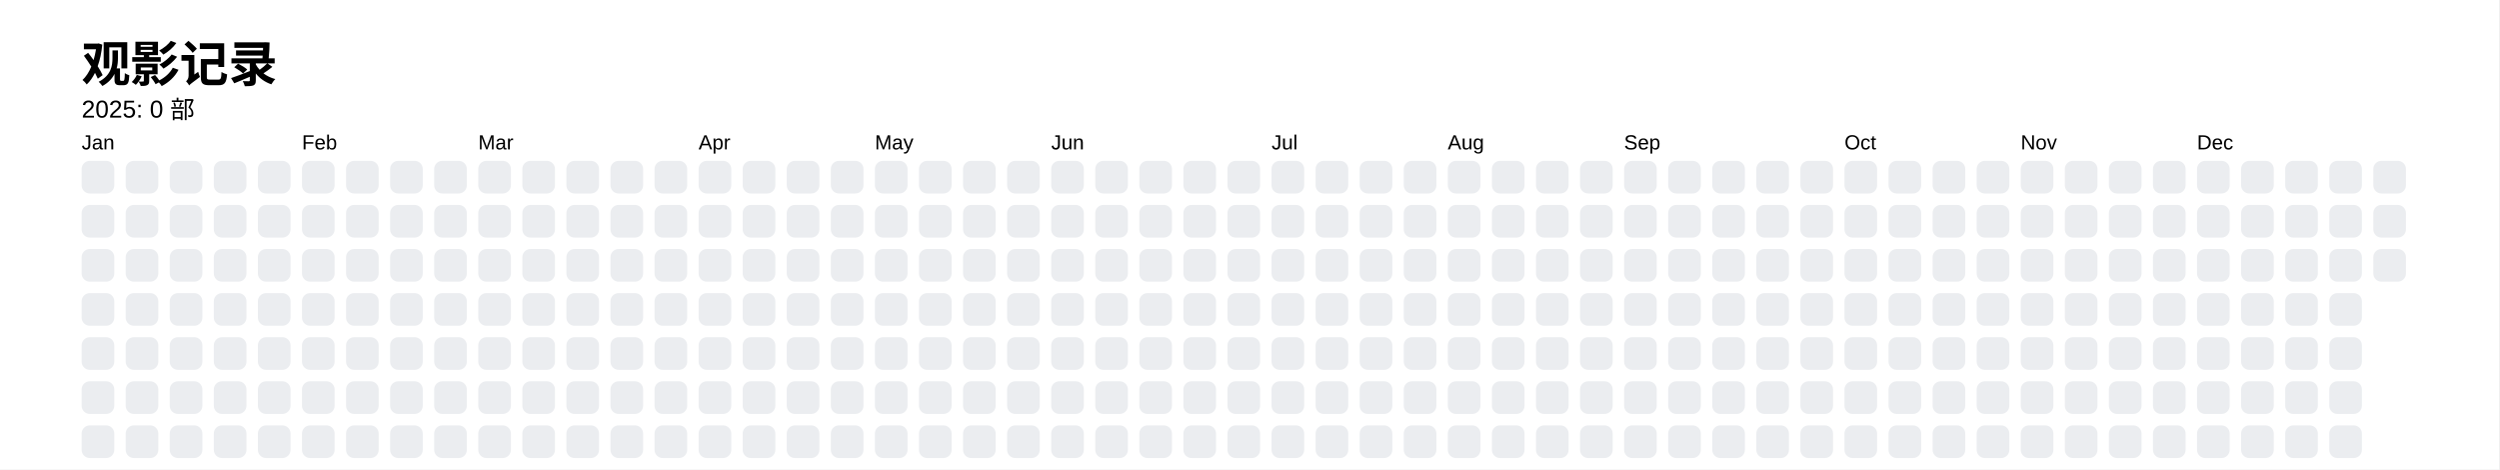
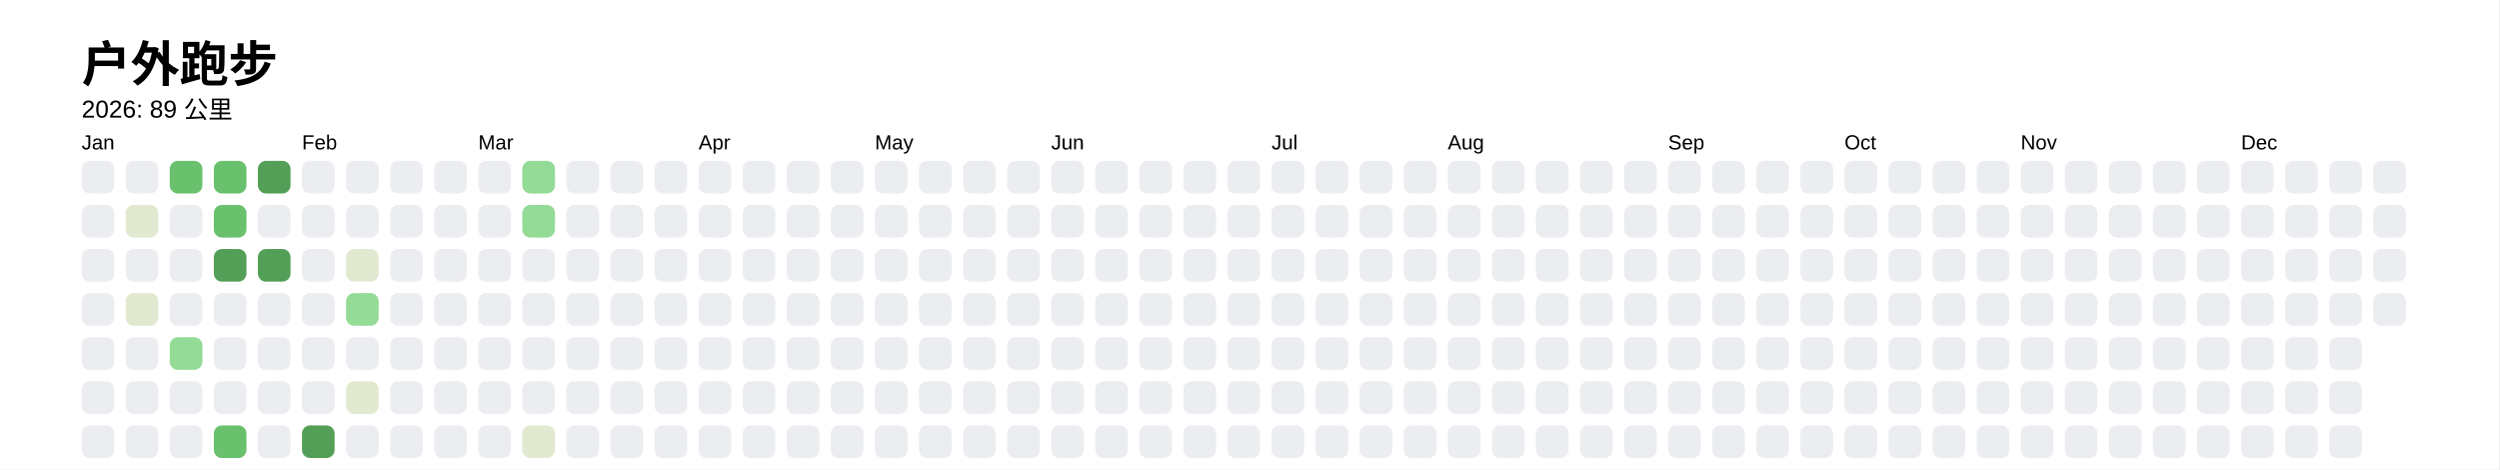
<svg xmlns="http://www.w3.org/2000/svg" baseProfile="full" height="57.5mm" version="1.1" viewBox="0,0,306.2,57.5" width="306.2mm">
  <defs />
  <rect fill="#FFFFFF" height="57.5" width="306.2" x="0" y="0" />
-   <text fill="#000000" style="font-size:6px; font-family:Arial; font-weight:bold;" x="10" y="10">观影记录</text>
-   <text fill="#000000" style="font-size:3px; font-family:Arial;" x="10" y="14.4">2025: 0 部</text>
+   <text fill="#000000" style="font-size:6px; font-family:Arial; font-weight:bold;" x="10" y="10">户外跑步</text>
+   <text fill="#000000" style="font-size:3px; font-family:Arial;" x="10" y="14.4">2026: 89 公里</text>
  <text fill="#000000" style="font-size:2.5px; font-family:Arial" x="10" y="18.3">Jan</text>
  <rect fill="#EBEDF0" height="4" rx="1" ry="1" width="4" x="10" y="19.7" />
  <rect fill="#EBEDF0" height="4" rx="1" ry="1" width="4" x="10" y="25.1" />
  <rect fill="#EBEDF0" height="4" rx="1" ry="1" width="4" x="10" y="30.5" />
  <rect fill="#EBEDF0" height="4" rx="1" ry="1" width="4" x="10" y="35.9" />
  <rect fill="#EBEDF0" height="4" rx="1" ry="1" width="4" x="10" y="41.3" />
  <rect fill="#EBEDF0" height="4" rx="1" ry="1" width="4" x="10" y="46.7" />
  <rect fill="#EBEDF0" height="4" rx="1" ry="1" width="4" x="10" y="52.1" />
  <rect fill="#EBEDF0" height="4" rx="1" ry="1" width="4" x="15.4" y="19.7" />
-   <rect fill="#EBEDF0" height="4" rx="1" ry="1" width="4" x="15.4" y="25.1" />
+   <rect fill="#e1e9d0" height="4" rx="1" ry="1" width="4" x="15.4" y="25.1" />
  <rect fill="#EBEDF0" height="4" rx="1" ry="1" width="4" x="15.4" y="30.5" />
-   <rect fill="#EBEDF0" height="4" rx="1" ry="1" width="4" x="15.4" y="35.9" />
+   <rect fill="#e1e9d0" height="4" rx="1" ry="1" width="4" x="15.4" y="35.9" />
  <rect fill="#EBEDF0" height="4" rx="1" ry="1" width="4" x="15.4" y="41.3" />
  <rect fill="#EBEDF0" height="4" rx="1" ry="1" width="4" x="15.4" y="46.7" />
  <rect fill="#EBEDF0" height="4" rx="1" ry="1" width="4" x="15.4" y="52.1" />
-   <rect fill="#EBEDF0" height="4" rx="1" ry="1" width="4" x="20.8" y="19.7" />
+   <rect fill="#69C16E" height="4" rx="1" ry="1" width="4" x="20.8" y="19.7" />
  <rect fill="#EBEDF0" height="4" rx="1" ry="1" width="4" x="20.8" y="25.1" />
  <rect fill="#EBEDF0" height="4" rx="1" ry="1" width="4" x="20.8" y="30.5" />
  <rect fill="#EBEDF0" height="4" rx="1" ry="1" width="4" x="20.8" y="35.9" />
-   <rect fill="#EBEDF0" height="4" rx="1" ry="1" width="4" x="20.8" y="41.3" />
+   <rect fill="#93db96" height="4" rx="1" ry="1" width="4" x="20.8" y="41.3" />
  <rect fill="#EBEDF0" height="4" rx="1" ry="1" width="4" x="20.8" y="46.7" />
  <rect fill="#EBEDF0" height="4" rx="1" ry="1" width="4" x="20.8" y="52.1" />
-   <rect fill="#EBEDF0" height="4" rx="1" ry="1" width="4" x="26.2" y="19.7" />
-   <rect fill="#EBEDF0" height="4" rx="1" ry="1" width="4" x="26.2" y="25.1" />
-   <rect fill="#EBEDF0" height="4" rx="1" ry="1" width="4" x="26.2" y="30.5" />
+   <rect fill="#69C16E" height="4" rx="1" ry="1" width="4" x="26.2" y="19.7" />
+   <rect fill="#69C16E" height="4" rx="1" ry="1" width="4" x="26.2" y="25.1" />
+   <rect fill="#549F57" height="4" rx="1" ry="1" width="4" x="26.2" y="30.5" />
  <rect fill="#EBEDF0" height="4" rx="1" ry="1" width="4" x="26.2" y="35.9" />
  <rect fill="#EBEDF0" height="4" rx="1" ry="1" width="4" x="26.2" y="41.3" />
  <rect fill="#EBEDF0" height="4" rx="1" ry="1" width="4" x="26.2" y="46.7" />
-   <rect fill="#EBEDF0" height="4" rx="1" ry="1" width="4" x="26.2" y="52.1" />
-   <rect fill="#EBEDF0" height="4" rx="1" ry="1" width="4" x="31.6" y="19.7" />
+   <rect fill="#69C16E" height="4" rx="1" ry="1" width="4" x="26.2" y="52.1" />
+   <rect fill="#549F57" height="4" rx="1" ry="1" width="4" x="31.6" y="19.7" />
  <rect fill="#EBEDF0" height="4" rx="1" ry="1" width="4" x="31.6" y="25.1" />
-   <rect fill="#EBEDF0" height="4" rx="1" ry="1" width="4" x="31.6" y="30.5" />
+   <rect fill="#549F57" height="4" rx="1" ry="1" width="4" x="31.6" y="30.5" />
  <rect fill="#EBEDF0" height="4" rx="1" ry="1" width="4" x="31.6" y="35.9" />
  <rect fill="#EBEDF0" height="4" rx="1" ry="1" width="4" x="31.6" y="41.3" />
  <rect fill="#EBEDF0" height="4" rx="1" ry="1" width="4" x="31.6" y="46.7" />
  <rect fill="#EBEDF0" height="4" rx="1" ry="1" width="4" x="31.6" y="52.1" />
  <text fill="#000000" style="font-size:2.5px; font-family:Arial" x="37.0" y="18.3">Feb</text>
  <rect fill="#EBEDF0" height="4" rx="1" ry="1" width="4" x="37.0" y="19.7" />
  <rect fill="#EBEDF0" height="4" rx="1" ry="1" width="4" x="37.0" y="25.1" />
  <rect fill="#EBEDF0" height="4" rx="1" ry="1" width="4" x="37.0" y="30.5" />
  <rect fill="#EBEDF0" height="4" rx="1" ry="1" width="4" x="37.0" y="35.9" />
  <rect fill="#EBEDF0" height="4" rx="1" ry="1" width="4" x="37.0" y="41.3" />
  <rect fill="#EBEDF0" height="4" rx="1" ry="1" width="4" x="37.0" y="46.7" />
-   <rect fill="#EBEDF0" height="4" rx="1" ry="1" width="4" x="37.0" y="52.1" />
+   <rect fill="#549F57" height="4" rx="1" ry="1" width="4" x="37.0" y="52.1" />
  <rect fill="#EBEDF0" height="4" rx="1" ry="1" width="4" x="42.4" y="19.7" />
  <rect fill="#EBEDF0" height="4" rx="1" ry="1" width="4" x="42.4" y="25.1" />
-   <rect fill="#EBEDF0" height="4" rx="1" ry="1" width="4" x="42.4" y="30.5" />
-   <rect fill="#EBEDF0" height="4" rx="1" ry="1" width="4" x="42.4" y="35.9" />
+   <rect fill="#e1e9d0" height="4" rx="1" ry="1" width="4" x="42.4" y="30.5" />
+   <rect fill="#93db96" height="4" rx="1" ry="1" width="4" x="42.4" y="35.9" />
  <rect fill="#EBEDF0" height="4" rx="1" ry="1" width="4" x="42.4" y="41.3" />
-   <rect fill="#EBEDF0" height="4" rx="1" ry="1" width="4" x="42.4" y="46.7" />
+   <rect fill="#e1e9d0" height="4" rx="1" ry="1" width="4" x="42.4" y="46.7" />
  <rect fill="#EBEDF0" height="4" rx="1" ry="1" width="4" x="42.4" y="52.1" />
  <rect fill="#EBEDF0" height="4" rx="1" ry="1" width="4" x="47.8" y="19.7" />
  <rect fill="#EBEDF0" height="4" rx="1" ry="1" width="4" x="47.8" y="25.1" />
  <rect fill="#EBEDF0" height="4" rx="1" ry="1" width="4" x="47.8" y="30.5" />
  <rect fill="#EBEDF0" height="4" rx="1" ry="1" width="4" x="47.8" y="35.9" />
  <rect fill="#EBEDF0" height="4" rx="1" ry="1" width="4" x="47.8" y="41.3" />
  <rect fill="#EBEDF0" height="4" rx="1" ry="1" width="4" x="47.8" y="46.7" />
  <rect fill="#EBEDF0" height="4" rx="1" ry="1" width="4" x="47.8" y="52.1" />
  <rect fill="#EBEDF0" height="4" rx="1" ry="1" width="4" x="53.2" y="19.7" />
  <rect fill="#EBEDF0" height="4" rx="1" ry="1" width="4" x="53.2" y="25.1" />
  <rect fill="#EBEDF0" height="4" rx="1" ry="1" width="4" x="53.2" y="30.5" />
  <rect fill="#EBEDF0" height="4" rx="1" ry="1" width="4" x="53.2" y="35.9" />
  <rect fill="#EBEDF0" height="4" rx="1" ry="1" width="4" x="53.2" y="41.3" />
  <rect fill="#EBEDF0" height="4" rx="1" ry="1" width="4" x="53.2" y="46.7" />
  <rect fill="#EBEDF0" height="4" rx="1" ry="1" width="4" x="53.2" y="52.1" />
  <text fill="#000000" style="font-size:2.5px; font-family:Arial" x="58.6" y="18.3">Mar</text>
  <rect fill="#EBEDF0" height="4" rx="1" ry="1" width="4" x="58.6" y="19.7" />
  <rect fill="#EBEDF0" height="4" rx="1" ry="1" width="4" x="58.6" y="25.1" />
  <rect fill="#EBEDF0" height="4" rx="1" ry="1" width="4" x="58.6" y="30.5" />
  <rect fill="#EBEDF0" height="4" rx="1" ry="1" width="4" x="58.6" y="35.9" />
  <rect fill="#EBEDF0" height="4" rx="1" ry="1" width="4" x="58.6" y="41.3" />
  <rect fill="#EBEDF0" height="4" rx="1" ry="1" width="4" x="58.6" y="46.7" />
  <rect fill="#EBEDF0" height="4" rx="1" ry="1" width="4" x="58.6" y="52.1" />
-   <rect fill="#EBEDF0" height="4" rx="1" ry="1" width="4" x="64" y="19.7" />
-   <rect fill="#EBEDF0" height="4" rx="1" ry="1" width="4" x="64" y="25.1" />
+   <rect fill="#93db96" height="4" rx="1" ry="1" width="4" x="64" y="19.7" />
+   <rect fill="#93db96" height="4" rx="1" ry="1" width="4" x="64" y="25.1" />
  <rect fill="#EBEDF0" height="4" rx="1" ry="1" width="4" x="64" y="30.5" />
  <rect fill="#EBEDF0" height="4" rx="1" ry="1" width="4" x="64" y="35.9" />
  <rect fill="#EBEDF0" height="4" rx="1" ry="1" width="4" x="64" y="41.3" />
  <rect fill="#EBEDF0" height="4" rx="1" ry="1" width="4" x="64" y="46.7" />
-   <rect fill="#EBEDF0" height="4" rx="1" ry="1" width="4" x="64" y="52.1" />
+   <rect fill="#e1e9d0" height="4" rx="1" ry="1" width="4" x="64" y="52.1" />
  <rect fill="#EBEDF0" height="4" rx="1" ry="1" width="4" x="69.4" y="19.7" />
  <rect fill="#EBEDF0" height="4" rx="1" ry="1" width="4" x="69.4" y="25.1" />
  <rect fill="#EBEDF0" height="4" rx="1" ry="1" width="4" x="69.4" y="30.5" />
  <rect fill="#EBEDF0" height="4" rx="1" ry="1" width="4" x="69.4" y="35.9" />
  <rect fill="#EBEDF0" height="4" rx="1" ry="1" width="4" x="69.4" y="41.3" />
  <rect fill="#EBEDF0" height="4" rx="1" ry="1" width="4" x="69.4" y="46.7" />
  <rect fill="#EBEDF0" height="4" rx="1" ry="1" width="4" x="69.4" y="52.1" />
  <rect fill="#EBEDF0" height="4" rx="1" ry="1" width="4" x="74.8" y="19.7" />
  <rect fill="#EBEDF0" height="4" rx="1" ry="1" width="4" x="74.8" y="25.1" />
  <rect fill="#EBEDF0" height="4" rx="1" ry="1" width="4" x="74.8" y="30.5" />
  <rect fill="#EBEDF0" height="4" rx="1" ry="1" width="4" x="74.8" y="35.9" />
  <rect fill="#EBEDF0" height="4" rx="1" ry="1" width="4" x="74.8" y="41.3" />
  <rect fill="#EBEDF0" height="4" rx="1" ry="1" width="4" x="74.8" y="46.7" />
  <rect fill="#EBEDF0" height="4" rx="1" ry="1" width="4" x="74.8" y="52.1" />
  <rect fill="#EBEDF0" height="4" rx="1" ry="1" width="4" x="80.2" y="19.7" />
  <rect fill="#EBEDF0" height="4" rx="1" ry="1" width="4" x="80.2" y="25.1" />
  <rect fill="#EBEDF0" height="4" rx="1" ry="1" width="4" x="80.2" y="30.5" />
  <rect fill="#EBEDF0" height="4" rx="1" ry="1" width="4" x="80.2" y="35.9" />
  <rect fill="#EBEDF0" height="4" rx="1" ry="1" width="4" x="80.2" y="41.3" />
  <rect fill="#EBEDF0" height="4" rx="1" ry="1" width="4" x="80.2" y="46.7" />
  <rect fill="#EBEDF0" height="4" rx="1" ry="1" width="4" x="80.2" y="52.1" />
  <text fill="#000000" style="font-size:2.5px; font-family:Arial" x="85.6" y="18.3">Apr</text>
  <rect fill="#EBEDF0" height="4" rx="1" ry="1" width="4" x="85.6" y="19.7" />
  <rect fill="#EBEDF0" height="4" rx="1" ry="1" width="4" x="85.6" y="25.1" />
  <rect fill="#EBEDF0" height="4" rx="1" ry="1" width="4" x="85.6" y="30.5" />
  <rect fill="#EBEDF0" height="4" rx="1" ry="1" width="4" x="85.6" y="35.9" />
  <rect fill="#EBEDF0" height="4" rx="1" ry="1" width="4" x="85.6" y="41.3" />
  <rect fill="#EBEDF0" height="4" rx="1" ry="1" width="4" x="85.6" y="46.7" />
  <rect fill="#EBEDF0" height="4" rx="1" ry="1" width="4" x="85.6" y="52.1" />
  <rect fill="#EBEDF0" height="4" rx="1" ry="1" width="4" x="91" y="19.7" />
  <rect fill="#EBEDF0" height="4" rx="1" ry="1" width="4" x="91" y="25.1" />
  <rect fill="#EBEDF0" height="4" rx="1" ry="1" width="4" x="91" y="30.5" />
  <rect fill="#EBEDF0" height="4" rx="1" ry="1" width="4" x="91" y="35.9" />
  <rect fill="#EBEDF0" height="4" rx="1" ry="1" width="4" x="91" y="41.3" />
  <rect fill="#EBEDF0" height="4" rx="1" ry="1" width="4" x="91" y="46.7" />
  <rect fill="#EBEDF0" height="4" rx="1" ry="1" width="4" x="91" y="52.1" />
  <rect fill="#EBEDF0" height="4" rx="1" ry="1" width="4" x="96.4" y="19.7" />
  <rect fill="#EBEDF0" height="4" rx="1" ry="1" width="4" x="96.4" y="25.1" />
  <rect fill="#EBEDF0" height="4" rx="1" ry="1" width="4" x="96.4" y="30.5" />
  <rect fill="#EBEDF0" height="4" rx="1" ry="1" width="4" x="96.4" y="35.9" />
  <rect fill="#EBEDF0" height="4" rx="1" ry="1" width="4" x="96.4" y="41.3" />
  <rect fill="#EBEDF0" height="4" rx="1" ry="1" width="4" x="96.4" y="46.7" />
  <rect fill="#EBEDF0" height="4" rx="1" ry="1" width="4" x="96.4" y="52.1" />
  <rect fill="#EBEDF0" height="4" rx="1" ry="1" width="4" x="101.8" y="19.7" />
  <rect fill="#EBEDF0" height="4" rx="1" ry="1" width="4" x="101.8" y="25.1" />
  <rect fill="#EBEDF0" height="4" rx="1" ry="1" width="4" x="101.8" y="30.5" />
  <rect fill="#EBEDF0" height="4" rx="1" ry="1" width="4" x="101.8" y="35.9" />
  <rect fill="#EBEDF0" height="4" rx="1" ry="1" width="4" x="101.8" y="41.3" />
  <rect fill="#EBEDF0" height="4" rx="1" ry="1" width="4" x="101.8" y="46.7" />
  <rect fill="#EBEDF0" height="4" rx="1" ry="1" width="4" x="101.8" y="52.1" />
  <text fill="#000000" style="font-size:2.5px; font-family:Arial" x="107.2" y="18.3">May</text>
  <rect fill="#EBEDF0" height="4" rx="1" ry="1" width="4" x="107.2" y="19.7" />
  <rect fill="#EBEDF0" height="4" rx="1" ry="1" width="4" x="107.2" y="25.1" />
  <rect fill="#EBEDF0" height="4" rx="1" ry="1" width="4" x="107.2" y="30.5" />
  <rect fill="#EBEDF0" height="4" rx="1" ry="1" width="4" x="107.2" y="35.9" />
  <rect fill="#EBEDF0" height="4" rx="1" ry="1" width="4" x="107.2" y="41.3" />
  <rect fill="#EBEDF0" height="4" rx="1" ry="1" width="4" x="107.2" y="46.7" />
  <rect fill="#EBEDF0" height="4" rx="1" ry="1" width="4" x="107.2" y="52.1" />
  <rect fill="#EBEDF0" height="4" rx="1" ry="1" width="4" x="112.6" y="19.7" />
  <rect fill="#EBEDF0" height="4" rx="1" ry="1" width="4" x="112.6" y="25.1" />
  <rect fill="#EBEDF0" height="4" rx="1" ry="1" width="4" x="112.6" y="30.5" />
  <rect fill="#EBEDF0" height="4" rx="1" ry="1" width="4" x="112.6" y="35.9" />
  <rect fill="#EBEDF0" height="4" rx="1" ry="1" width="4" x="112.6" y="41.3" />
  <rect fill="#EBEDF0" height="4" rx="1" ry="1" width="4" x="112.6" y="46.7" />
  <rect fill="#EBEDF0" height="4" rx="1" ry="1" width="4" x="112.6" y="52.1" />
  <rect fill="#EBEDF0" height="4" rx="1" ry="1" width="4" x="118" y="19.7" />
  <rect fill="#EBEDF0" height="4" rx="1" ry="1" width="4" x="118" y="25.1" />
  <rect fill="#EBEDF0" height="4" rx="1" ry="1" width="4" x="118" y="30.5" />
  <rect fill="#EBEDF0" height="4" rx="1" ry="1" width="4" x="118" y="35.9" />
  <rect fill="#EBEDF0" height="4" rx="1" ry="1" width="4" x="118" y="41.3" />
  <rect fill="#EBEDF0" height="4" rx="1" ry="1" width="4" x="118" y="46.7" />
  <rect fill="#EBEDF0" height="4" rx="1" ry="1" width="4" x="118" y="52.1" />
  <rect fill="#EBEDF0" height="4" rx="1" ry="1" width="4" x="123.4" y="19.7" />
  <rect fill="#EBEDF0" height="4" rx="1" ry="1" width="4" x="123.4" y="25.1" />
  <rect fill="#EBEDF0" height="4" rx="1" ry="1" width="4" x="123.4" y="30.5" />
  <rect fill="#EBEDF0" height="4" rx="1" ry="1" width="4" x="123.4" y="35.9" />
  <rect fill="#EBEDF0" height="4" rx="1" ry="1" width="4" x="123.4" y="41.3" />
  <rect fill="#EBEDF0" height="4" rx="1" ry="1" width="4" x="123.4" y="46.7" />
  <rect fill="#EBEDF0" height="4" rx="1" ry="1" width="4" x="123.4" y="52.1" />
  <text fill="#000000" style="font-size:2.5px; font-family:Arial" x="128.8" y="18.3">Jun</text>
  <rect fill="#EBEDF0" height="4" rx="1" ry="1" width="4" x="128.8" y="19.7" />
  <rect fill="#EBEDF0" height="4" rx="1" ry="1" width="4" x="128.8" y="25.1" />
  <rect fill="#EBEDF0" height="4" rx="1" ry="1" width="4" x="128.8" y="30.5" />
  <rect fill="#EBEDF0" height="4" rx="1" ry="1" width="4" x="128.8" y="35.9" />
  <rect fill="#EBEDF0" height="4" rx="1" ry="1" width="4" x="128.8" y="41.3" />
  <rect fill="#EBEDF0" height="4" rx="1" ry="1" width="4" x="128.8" y="46.7" />
  <rect fill="#EBEDF0" height="4" rx="1" ry="1" width="4" x="128.8" y="52.1" />
  <rect fill="#EBEDF0" height="4" rx="1" ry="1" width="4" x="134.2" y="19.7" />
  <rect fill="#EBEDF0" height="4" rx="1" ry="1" width="4" x="134.2" y="25.1" />
  <rect fill="#EBEDF0" height="4" rx="1" ry="1" width="4" x="134.2" y="30.5" />
  <rect fill="#EBEDF0" height="4" rx="1" ry="1" width="4" x="134.2" y="35.9" />
  <rect fill="#EBEDF0" height="4" rx="1" ry="1" width="4" x="134.2" y="41.3" />
  <rect fill="#EBEDF0" height="4" rx="1" ry="1" width="4" x="134.2" y="46.7" />
  <rect fill="#EBEDF0" height="4" rx="1" ry="1" width="4" x="134.2" y="52.1" />
  <rect fill="#EBEDF0" height="4" rx="1" ry="1" width="4" x="139.6" y="19.7" />
  <rect fill="#EBEDF0" height="4" rx="1" ry="1" width="4" x="139.6" y="25.1" />
  <rect fill="#EBEDF0" height="4" rx="1" ry="1" width="4" x="139.6" y="30.5" />
  <rect fill="#EBEDF0" height="4" rx="1" ry="1" width="4" x="139.6" y="35.9" />
  <rect fill="#EBEDF0" height="4" rx="1" ry="1" width="4" x="139.6" y="41.3" />
  <rect fill="#EBEDF0" height="4" rx="1" ry="1" width="4" x="139.6" y="46.7" />
  <rect fill="#EBEDF0" height="4" rx="1" ry="1" width="4" x="139.6" y="52.1" />
  <rect fill="#EBEDF0" height="4" rx="1" ry="1" width="4" x="145" y="19.7" />
  <rect fill="#EBEDF0" height="4" rx="1" ry="1" width="4" x="145" y="25.1" />
  <rect fill="#EBEDF0" height="4" rx="1" ry="1" width="4" x="145" y="30.5" />
  <rect fill="#EBEDF0" height="4" rx="1" ry="1" width="4" x="145" y="35.9" />
  <rect fill="#EBEDF0" height="4" rx="1" ry="1" width="4" x="145" y="41.3" />
  <rect fill="#EBEDF0" height="4" rx="1" ry="1" width="4" x="145" y="46.7" />
  <rect fill="#EBEDF0" height="4" rx="1" ry="1" width="4" x="145" y="52.1" />
  <rect fill="#EBEDF0" height="4" rx="1" ry="1" width="4" x="150.4" y="19.7" />
  <rect fill="#EBEDF0" height="4" rx="1" ry="1" width="4" x="150.4" y="25.1" />
  <rect fill="#EBEDF0" height="4" rx="1" ry="1" width="4" x="150.4" y="30.5" />
  <rect fill="#EBEDF0" height="4" rx="1" ry="1" width="4" x="150.4" y="35.9" />
  <rect fill="#EBEDF0" height="4" rx="1" ry="1" width="4" x="150.4" y="41.3" />
  <rect fill="#EBEDF0" height="4" rx="1" ry="1" width="4" x="150.4" y="46.7" />
  <rect fill="#EBEDF0" height="4" rx="1" ry="1" width="4" x="150.4" y="52.1" />
  <text fill="#000000" style="font-size:2.5px; font-family:Arial" x="155.8" y="18.3">Jul</text>
  <rect fill="#EBEDF0" height="4" rx="1" ry="1" width="4" x="155.8" y="19.7" />
  <rect fill="#EBEDF0" height="4" rx="1" ry="1" width="4" x="155.8" y="25.1" />
  <rect fill="#EBEDF0" height="4" rx="1" ry="1" width="4" x="155.8" y="30.5" />
  <rect fill="#EBEDF0" height="4" rx="1" ry="1" width="4" x="155.8" y="35.9" />
  <rect fill="#EBEDF0" height="4" rx="1" ry="1" width="4" x="155.8" y="41.3" />
  <rect fill="#EBEDF0" height="4" rx="1" ry="1" width="4" x="155.8" y="46.7" />
  <rect fill="#EBEDF0" height="4" rx="1" ry="1" width="4" x="155.8" y="52.1" />
  <rect fill="#EBEDF0" height="4" rx="1" ry="1" width="4" x="161.2" y="19.7" />
  <rect fill="#EBEDF0" height="4" rx="1" ry="1" width="4" x="161.2" y="25.1" />
  <rect fill="#EBEDF0" height="4" rx="1" ry="1" width="4" x="161.2" y="30.5" />
  <rect fill="#EBEDF0" height="4" rx="1" ry="1" width="4" x="161.2" y="35.9" />
  <rect fill="#EBEDF0" height="4" rx="1" ry="1" width="4" x="161.2" y="41.3" />
  <rect fill="#EBEDF0" height="4" rx="1" ry="1" width="4" x="161.2" y="46.7" />
  <rect fill="#EBEDF0" height="4" rx="1" ry="1" width="4" x="161.2" y="52.1" />
  <rect fill="#EBEDF0" height="4" rx="1" ry="1" width="4" x="166.6" y="19.7" />
  <rect fill="#EBEDF0" height="4" rx="1" ry="1" width="4" x="166.6" y="25.1" />
  <rect fill="#EBEDF0" height="4" rx="1" ry="1" width="4" x="166.6" y="30.5" />
  <rect fill="#EBEDF0" height="4" rx="1" ry="1" width="4" x="166.6" y="35.9" />
  <rect fill="#EBEDF0" height="4" rx="1" ry="1" width="4" x="166.6" y="41.3" />
  <rect fill="#EBEDF0" height="4" rx="1" ry="1" width="4" x="166.6" y="46.7" />
  <rect fill="#EBEDF0" height="4" rx="1" ry="1" width="4" x="166.6" y="52.1" />
  <rect fill="#EBEDF0" height="4" rx="1" ry="1" width="4" x="172" y="19.7" />
  <rect fill="#EBEDF0" height="4" rx="1" ry="1" width="4" x="172" y="25.1" />
  <rect fill="#EBEDF0" height="4" rx="1" ry="1" width="4" x="172" y="30.5" />
  <rect fill="#EBEDF0" height="4" rx="1" ry="1" width="4" x="172" y="35.9" />
  <rect fill="#EBEDF0" height="4" rx="1" ry="1" width="4" x="172" y="41.3" />
  <rect fill="#EBEDF0" height="4" rx="1" ry="1" width="4" x="172" y="46.7" />
  <rect fill="#EBEDF0" height="4" rx="1" ry="1" width="4" x="172" y="52.1" />
  <text fill="#000000" style="font-size:2.5px; font-family:Arial" x="177.4" y="18.3">Aug</text>
  <rect fill="#EBEDF0" height="4" rx="1" ry="1" width="4" x="177.4" y="19.7" />
  <rect fill="#EBEDF0" height="4" rx="1" ry="1" width="4" x="177.4" y="25.1" />
  <rect fill="#EBEDF0" height="4" rx="1" ry="1" width="4" x="177.4" y="30.5" />
  <rect fill="#EBEDF0" height="4" rx="1" ry="1" width="4" x="177.4" y="35.9" />
  <rect fill="#EBEDF0" height="4" rx="1" ry="1" width="4" x="177.4" y="41.3" />
  <rect fill="#EBEDF0" height="4" rx="1" ry="1" width="4" x="177.4" y="46.7" />
  <rect fill="#EBEDF0" height="4" rx="1" ry="1" width="4" x="177.4" y="52.1" />
  <rect fill="#EBEDF0" height="4" rx="1" ry="1" width="4" x="182.8" y="19.7" />
  <rect fill="#EBEDF0" height="4" rx="1" ry="1" width="4" x="182.8" y="25.1" />
  <rect fill="#EBEDF0" height="4" rx="1" ry="1" width="4" x="182.8" y="30.5" />
  <rect fill="#EBEDF0" height="4" rx="1" ry="1" width="4" x="182.8" y="35.9" />
  <rect fill="#EBEDF0" height="4" rx="1" ry="1" width="4" x="182.8" y="41.3" />
  <rect fill="#EBEDF0" height="4" rx="1" ry="1" width="4" x="182.8" y="46.7" />
  <rect fill="#EBEDF0" height="4" rx="1" ry="1" width="4" x="182.8" y="52.1" />
  <rect fill="#EBEDF0" height="4" rx="1" ry="1" width="4" x="188.2" y="19.7" />
  <rect fill="#EBEDF0" height="4" rx="1" ry="1" width="4" x="188.2" y="25.1" />
  <rect fill="#EBEDF0" height="4" rx="1" ry="1" width="4" x="188.2" y="30.5" />
  <rect fill="#EBEDF0" height="4" rx="1" ry="1" width="4" x="188.2" y="35.9" />
  <rect fill="#EBEDF0" height="4" rx="1" ry="1" width="4" x="188.2" y="41.3" />
  <rect fill="#EBEDF0" height="4" rx="1" ry="1" width="4" x="188.2" y="46.7" />
  <rect fill="#EBEDF0" height="4" rx="1" ry="1" width="4" x="188.2" y="52.1" />
  <rect fill="#EBEDF0" height="4" rx="1" ry="1" width="4" x="193.6" y="19.7" />
  <rect fill="#EBEDF0" height="4" rx="1" ry="1" width="4" x="193.6" y="25.1" />
  <rect fill="#EBEDF0" height="4" rx="1" ry="1" width="4" x="193.6" y="30.5" />
  <rect fill="#EBEDF0" height="4" rx="1" ry="1" width="4" x="193.6" y="35.9" />
  <rect fill="#EBEDF0" height="4" rx="1" ry="1" width="4" x="193.6" y="41.3" />
  <rect fill="#EBEDF0" height="4" rx="1" ry="1" width="4" x="193.6" y="46.7" />
  <rect fill="#EBEDF0" height="4" rx="1" ry="1" width="4" x="193.6" y="52.1" />
-   <text fill="#000000" style="font-size:2.5px; font-family:Arial" x="199" y="18.3">Sep</text>
  <rect fill="#EBEDF0" height="4" rx="1" ry="1" width="4" x="199" y="19.7" />
  <rect fill="#EBEDF0" height="4" rx="1" ry="1" width="4" x="199" y="25.1" />
  <rect fill="#EBEDF0" height="4" rx="1" ry="1" width="4" x="199" y="30.5" />
  <rect fill="#EBEDF0" height="4" rx="1" ry="1" width="4" x="199" y="35.9" />
  <rect fill="#EBEDF0" height="4" rx="1" ry="1" width="4" x="199" y="41.3" />
  <rect fill="#EBEDF0" height="4" rx="1" ry="1" width="4" x="199" y="46.7" />
  <rect fill="#EBEDF0" height="4" rx="1" ry="1" width="4" x="199" y="52.1" />
+   <text fill="#000000" style="font-size:2.5px; font-family:Arial" x="204.4" y="18.3">Sep</text>
  <rect fill="#EBEDF0" height="4" rx="1" ry="1" width="4" x="204.4" y="19.7" />
  <rect fill="#EBEDF0" height="4" rx="1" ry="1" width="4" x="204.4" y="25.1" />
  <rect fill="#EBEDF0" height="4" rx="1" ry="1" width="4" x="204.4" y="30.5" />
  <rect fill="#EBEDF0" height="4" rx="1" ry="1" width="4" x="204.4" y="35.9" />
  <rect fill="#EBEDF0" height="4" rx="1" ry="1" width="4" x="204.4" y="41.3" />
  <rect fill="#EBEDF0" height="4" rx="1" ry="1" width="4" x="204.4" y="46.7" />
  <rect fill="#EBEDF0" height="4" rx="1" ry="1" width="4" x="204.4" y="52.1" />
  <rect fill="#EBEDF0" height="4" rx="1" ry="1" width="4" x="209.8" y="19.7" />
  <rect fill="#EBEDF0" height="4" rx="1" ry="1" width="4" x="209.8" y="25.1" />
  <rect fill="#EBEDF0" height="4" rx="1" ry="1" width="4" x="209.8" y="30.5" />
  <rect fill="#EBEDF0" height="4" rx="1" ry="1" width="4" x="209.8" y="35.9" />
  <rect fill="#EBEDF0" height="4" rx="1" ry="1" width="4" x="209.8" y="41.3" />
  <rect fill="#EBEDF0" height="4" rx="1" ry="1" width="4" x="209.8" y="46.7" />
  <rect fill="#EBEDF0" height="4" rx="1" ry="1" width="4" x="209.8" y="52.1" />
  <rect fill="#EBEDF0" height="4" rx="1" ry="1" width="4" x="215.2" y="19.7" />
  <rect fill="#EBEDF0" height="4" rx="1" ry="1" width="4" x="215.2" y="25.1" />
  <rect fill="#EBEDF0" height="4" rx="1" ry="1" width="4" x="215.2" y="30.5" />
  <rect fill="#EBEDF0" height="4" rx="1" ry="1" width="4" x="215.2" y="35.9" />
  <rect fill="#EBEDF0" height="4" rx="1" ry="1" width="4" x="215.2" y="41.3" />
  <rect fill="#EBEDF0" height="4" rx="1" ry="1" width="4" x="215.2" y="46.7" />
  <rect fill="#EBEDF0" height="4" rx="1" ry="1" width="4" x="215.2" y="52.1" />
  <rect fill="#EBEDF0" height="4" rx="1" ry="1" width="4" x="220.6" y="19.7" />
  <rect fill="#EBEDF0" height="4" rx="1" ry="1" width="4" x="220.6" y="25.1" />
  <rect fill="#EBEDF0" height="4" rx="1" ry="1" width="4" x="220.6" y="30.5" />
  <rect fill="#EBEDF0" height="4" rx="1" ry="1" width="4" x="220.6" y="35.9" />
  <rect fill="#EBEDF0" height="4" rx="1" ry="1" width="4" x="220.6" y="41.3" />
  <rect fill="#EBEDF0" height="4" rx="1" ry="1" width="4" x="220.6" y="46.7" />
  <rect fill="#EBEDF0" height="4" rx="1" ry="1" width="4" x="220.6" y="52.1" />
  <text fill="#000000" style="font-size:2.5px; font-family:Arial" x="226" y="18.3">Oct</text>
  <rect fill="#EBEDF0" height="4" rx="1" ry="1" width="4" x="226" y="19.7" />
  <rect fill="#EBEDF0" height="4" rx="1" ry="1" width="4" x="226" y="25.1" />
  <rect fill="#EBEDF0" height="4" rx="1" ry="1" width="4" x="226" y="30.5" />
  <rect fill="#EBEDF0" height="4" rx="1" ry="1" width="4" x="226" y="35.9" />
  <rect fill="#EBEDF0" height="4" rx="1" ry="1" width="4" x="226" y="41.3" />
  <rect fill="#EBEDF0" height="4" rx="1" ry="1" width="4" x="226" y="46.7" />
  <rect fill="#EBEDF0" height="4" rx="1" ry="1" width="4" x="226" y="52.1" />
  <rect fill="#EBEDF0" height="4" rx="1" ry="1" width="4" x="231.4" y="19.7" />
  <rect fill="#EBEDF0" height="4" rx="1" ry="1" width="4" x="231.4" y="25.1" />
  <rect fill="#EBEDF0" height="4" rx="1" ry="1" width="4" x="231.4" y="30.5" />
  <rect fill="#EBEDF0" height="4" rx="1" ry="1" width="4" x="231.4" y="35.9" />
  <rect fill="#EBEDF0" height="4" rx="1" ry="1" width="4" x="231.4" y="41.3" />
  <rect fill="#EBEDF0" height="4" rx="1" ry="1" width="4" x="231.4" y="46.7" />
  <rect fill="#EBEDF0" height="4" rx="1" ry="1" width="4" x="231.4" y="52.1" />
  <rect fill="#EBEDF0" height="4" rx="1" ry="1" width="4" x="236.8" y="19.7" />
  <rect fill="#EBEDF0" height="4" rx="1" ry="1" width="4" x="236.8" y="25.1" />
  <rect fill="#EBEDF0" height="4" rx="1" ry="1" width="4" x="236.8" y="30.5" />
  <rect fill="#EBEDF0" height="4" rx="1" ry="1" width="4" x="236.8" y="35.9" />
  <rect fill="#EBEDF0" height="4" rx="1" ry="1" width="4" x="236.8" y="41.3" />
  <rect fill="#EBEDF0" height="4" rx="1" ry="1" width="4" x="236.8" y="46.7" />
  <rect fill="#EBEDF0" height="4" rx="1" ry="1" width="4" x="236.8" y="52.1" />
  <rect fill="#EBEDF0" height="4" rx="1" ry="1" width="4" x="242.2" y="19.7" />
  <rect fill="#EBEDF0" height="4" rx="1" ry="1" width="4" x="242.2" y="25.1" />
  <rect fill="#EBEDF0" height="4" rx="1" ry="1" width="4" x="242.2" y="30.5" />
  <rect fill="#EBEDF0" height="4" rx="1" ry="1" width="4" x="242.2" y="35.9" />
  <rect fill="#EBEDF0" height="4" rx="1" ry="1" width="4" x="242.2" y="41.3" />
  <rect fill="#EBEDF0" height="4" rx="1" ry="1" width="4" x="242.2" y="46.7" />
  <rect fill="#EBEDF0" height="4" rx="1" ry="1" width="4" x="242.2" y="52.1" />
  <text fill="#000000" style="font-size:2.5px; font-family:Arial" x="247.6" y="18.3">Nov</text>
  <rect fill="#EBEDF0" height="4" rx="1" ry="1" width="4" x="247.6" y="19.7" />
  <rect fill="#EBEDF0" height="4" rx="1" ry="1" width="4" x="247.6" y="25.1" />
  <rect fill="#EBEDF0" height="4" rx="1" ry="1" width="4" x="247.6" y="30.5" />
  <rect fill="#EBEDF0" height="4" rx="1" ry="1" width="4" x="247.6" y="35.9" />
  <rect fill="#EBEDF0" height="4" rx="1" ry="1" width="4" x="247.6" y="41.3" />
  <rect fill="#EBEDF0" height="4" rx="1" ry="1" width="4" x="247.6" y="46.7" />
  <rect fill="#EBEDF0" height="4" rx="1" ry="1" width="4" x="247.6" y="52.1" />
  <rect fill="#EBEDF0" height="4" rx="1" ry="1" width="4" x="253" y="19.7" />
  <rect fill="#EBEDF0" height="4" rx="1" ry="1" width="4" x="253" y="25.1" />
  <rect fill="#EBEDF0" height="4" rx="1" ry="1" width="4" x="253" y="30.5" />
  <rect fill="#EBEDF0" height="4" rx="1" ry="1" width="4" x="253" y="35.9" />
  <rect fill="#EBEDF0" height="4" rx="1" ry="1" width="4" x="253" y="41.3" />
  <rect fill="#EBEDF0" height="4" rx="1" ry="1" width="4" x="253" y="46.7" />
  <rect fill="#EBEDF0" height="4" rx="1" ry="1" width="4" x="253" y="52.1" />
  <rect fill="#EBEDF0" height="4" rx="1" ry="1" width="4" x="258.4" y="19.7" />
  <rect fill="#EBEDF0" height="4" rx="1" ry="1" width="4" x="258.4" y="25.1" />
  <rect fill="#EBEDF0" height="4" rx="1" ry="1" width="4" x="258.4" y="30.5" />
  <rect fill="#EBEDF0" height="4" rx="1" ry="1" width="4" x="258.4" y="35.9" />
  <rect fill="#EBEDF0" height="4" rx="1" ry="1" width="4" x="258.4" y="41.3" />
  <rect fill="#EBEDF0" height="4" rx="1" ry="1" width="4" x="258.4" y="46.7" />
  <rect fill="#EBEDF0" height="4" rx="1" ry="1" width="4" x="258.4" y="52.1" />
  <rect fill="#EBEDF0" height="4" rx="1" ry="1" width="4" x="263.8" y="19.7" />
  <rect fill="#EBEDF0" height="4" rx="1" ry="1" width="4" x="263.8" y="25.1" />
  <rect fill="#EBEDF0" height="4" rx="1" ry="1" width="4" x="263.8" y="30.5" />
  <rect fill="#EBEDF0" height="4" rx="1" ry="1" width="4" x="263.8" y="35.9" />
  <rect fill="#EBEDF0" height="4" rx="1" ry="1" width="4" x="263.8" y="41.3" />
  <rect fill="#EBEDF0" height="4" rx="1" ry="1" width="4" x="263.8" y="46.7" />
  <rect fill="#EBEDF0" height="4" rx="1" ry="1" width="4" x="263.8" y="52.1" />
-   <text fill="#000000" style="font-size:2.5px; font-family:Arial" x="269.2" y="18.3">Dec</text>
  <rect fill="#EBEDF0" height="4" rx="1" ry="1" width="4" x="269.2" y="19.7" />
  <rect fill="#EBEDF0" height="4" rx="1" ry="1" width="4" x="269.2" y="25.1" />
  <rect fill="#EBEDF0" height="4" rx="1" ry="1" width="4" x="269.2" y="30.5" />
  <rect fill="#EBEDF0" height="4" rx="1" ry="1" width="4" x="269.2" y="35.9" />
  <rect fill="#EBEDF0" height="4" rx="1" ry="1" width="4" x="269.2" y="41.3" />
  <rect fill="#EBEDF0" height="4" rx="1" ry="1" width="4" x="269.2" y="46.7" />
  <rect fill="#EBEDF0" height="4" rx="1" ry="1" width="4" x="269.2" y="52.1" />
+   <text fill="#000000" style="font-size:2.5px; font-family:Arial" x="274.6" y="18.3">Dec</text>
  <rect fill="#EBEDF0" height="4" rx="1" ry="1" width="4" x="274.6" y="19.7" />
  <rect fill="#EBEDF0" height="4" rx="1" ry="1" width="4" x="274.6" y="25.1" />
  <rect fill="#EBEDF0" height="4" rx="1" ry="1" width="4" x="274.6" y="30.5" />
  <rect fill="#EBEDF0" height="4" rx="1" ry="1" width="4" x="274.6" y="35.9" />
  <rect fill="#EBEDF0" height="4" rx="1" ry="1" width="4" x="274.6" y="41.3" />
  <rect fill="#EBEDF0" height="4" rx="1" ry="1" width="4" x="274.6" y="46.7" />
  <rect fill="#EBEDF0" height="4" rx="1" ry="1" width="4" x="274.6" y="52.1" />
  <rect fill="#EBEDF0" height="4" rx="1" ry="1" width="4" x="280" y="19.7" />
  <rect fill="#EBEDF0" height="4" rx="1" ry="1" width="4" x="280" y="25.1" />
  <rect fill="#EBEDF0" height="4" rx="1" ry="1" width="4" x="280" y="30.5" />
  <rect fill="#EBEDF0" height="4" rx="1" ry="1" width="4" x="280" y="35.9" />
  <rect fill="#EBEDF0" height="4" rx="1" ry="1" width="4" x="280" y="41.3" />
  <rect fill="#EBEDF0" height="4" rx="1" ry="1" width="4" x="280" y="46.7" />
  <rect fill="#EBEDF0" height="4" rx="1" ry="1" width="4" x="280" y="52.1" />
  <rect fill="#EBEDF0" height="4" rx="1" ry="1" width="4" x="285.4" y="19.7" />
  <rect fill="#EBEDF0" height="4" rx="1" ry="1" width="4" x="285.4" y="25.1" />
  <rect fill="#EBEDF0" height="4" rx="1" ry="1" width="4" x="285.4" y="30.5" />
  <rect fill="#EBEDF0" height="4" rx="1" ry="1" width="4" x="285.4" y="35.9" />
  <rect fill="#EBEDF0" height="4" rx="1" ry="1" width="4" x="285.4" y="41.3" />
  <rect fill="#EBEDF0" height="4" rx="1" ry="1" width="4" x="285.4" y="46.7" />
  <rect fill="#EBEDF0" height="4" rx="1" ry="1" width="4" x="285.4" y="52.1" />
  <rect fill="#EBEDF0" height="4" rx="1" ry="1" width="4" x="290.8" y="19.7" />
  <rect fill="#EBEDF0" height="4" rx="1" ry="1" width="4" x="290.8" y="25.1" />
  <rect fill="#EBEDF0" height="4" rx="1" ry="1" width="4" x="290.8" y="30.5" />
+   <rect fill="#EBEDF0" height="4" rx="1" ry="1" width="4" x="290.8" y="35.9" />
</svg>
